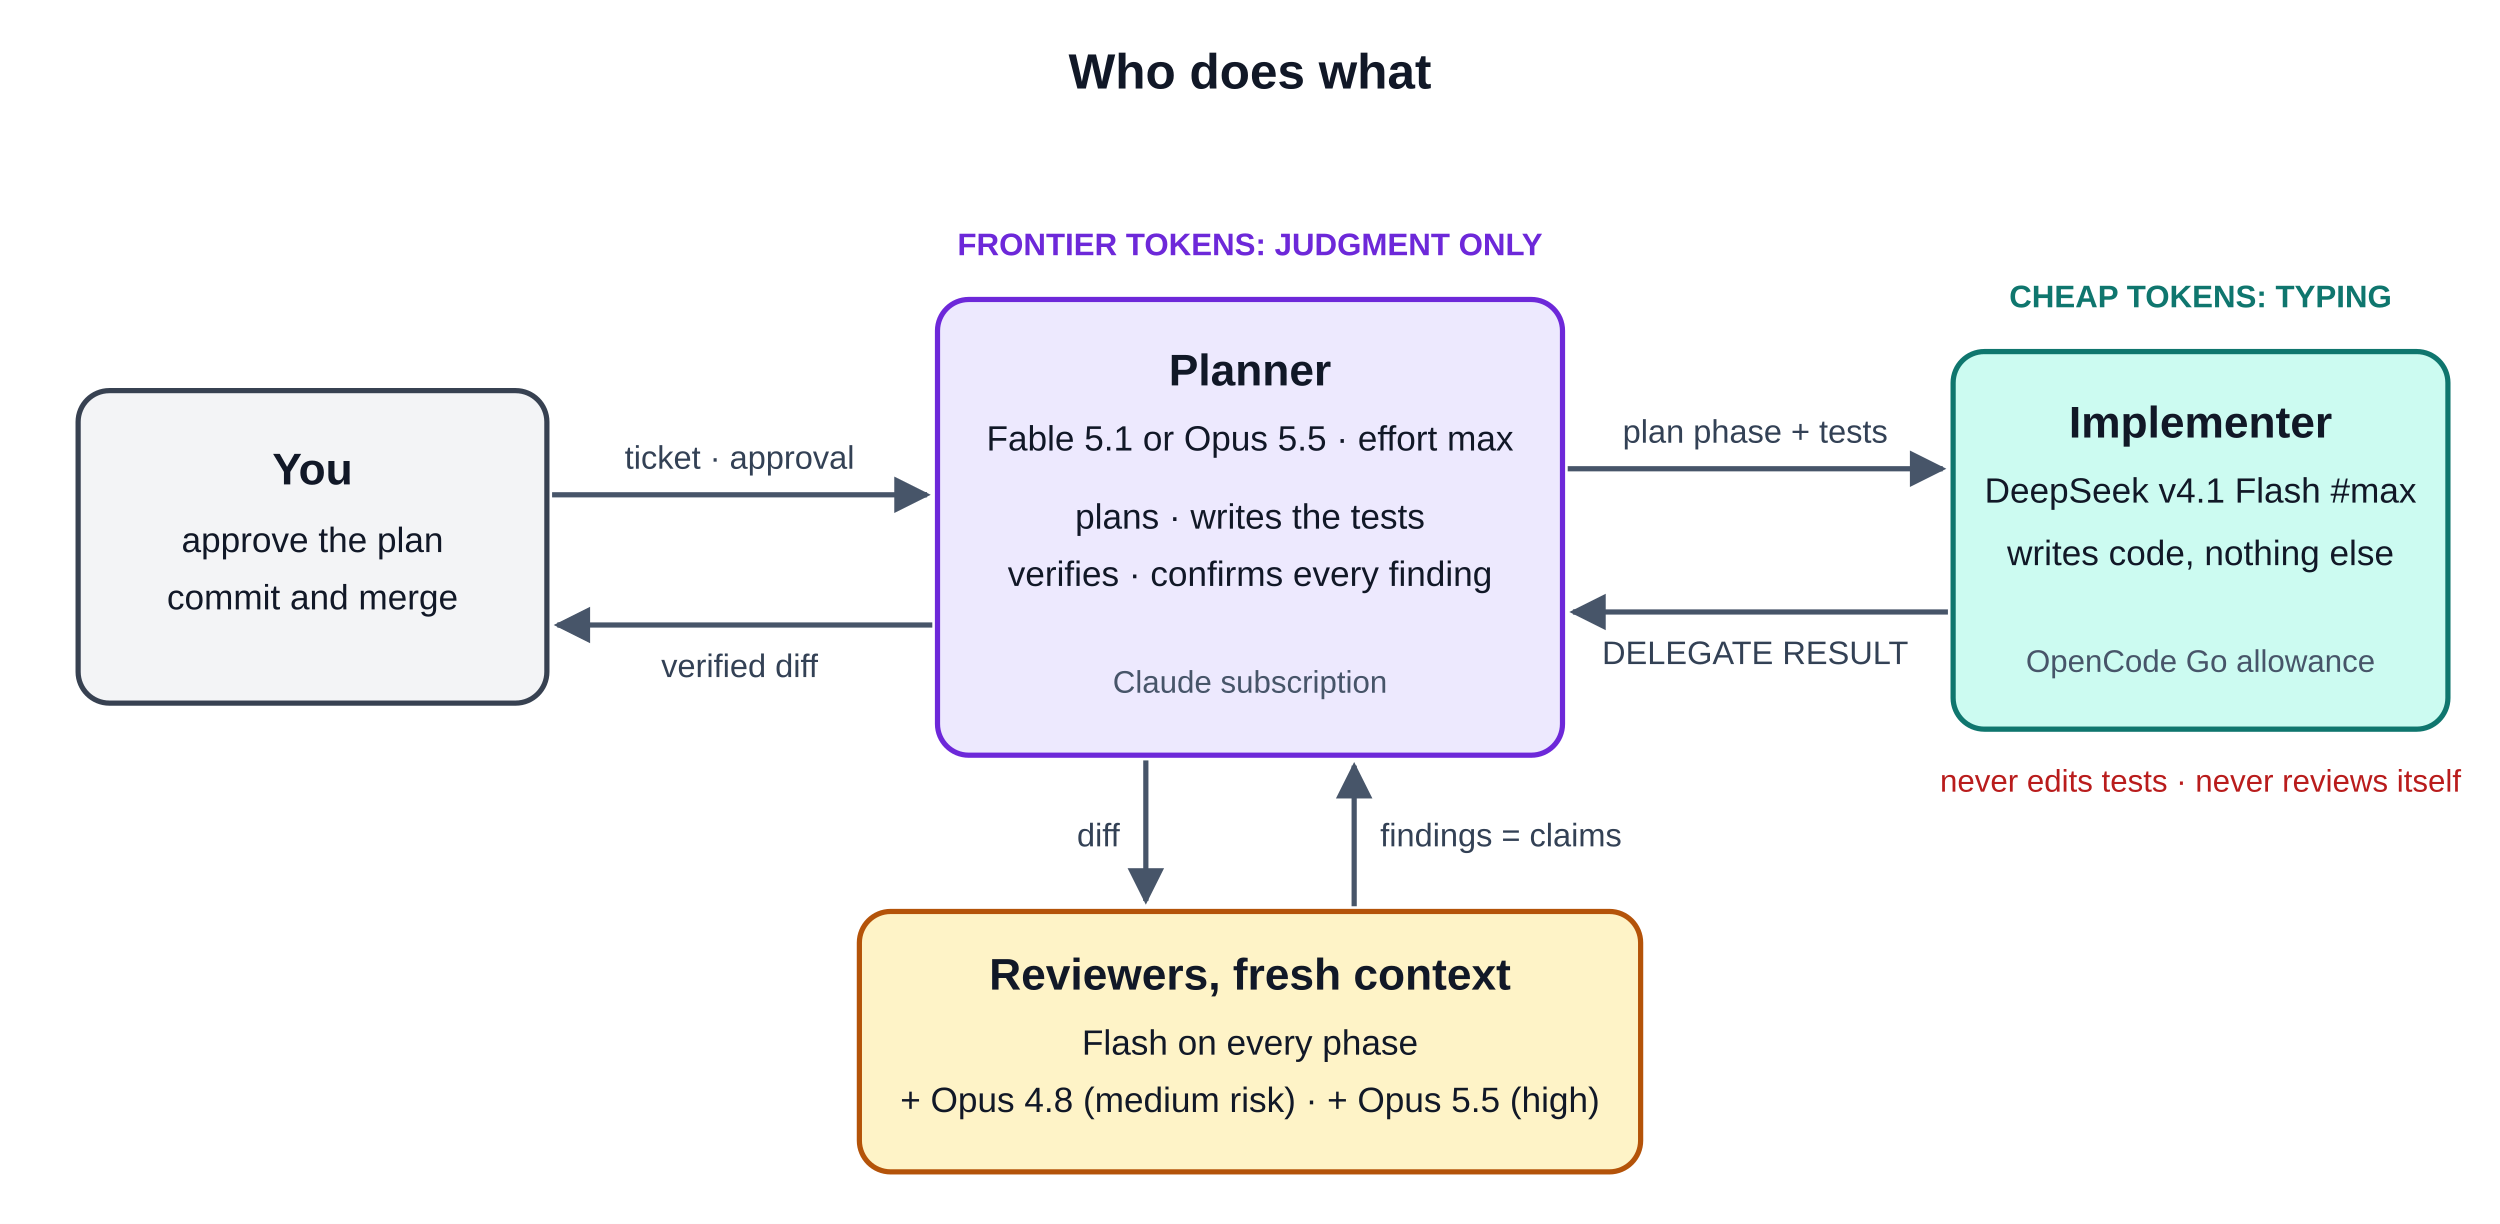
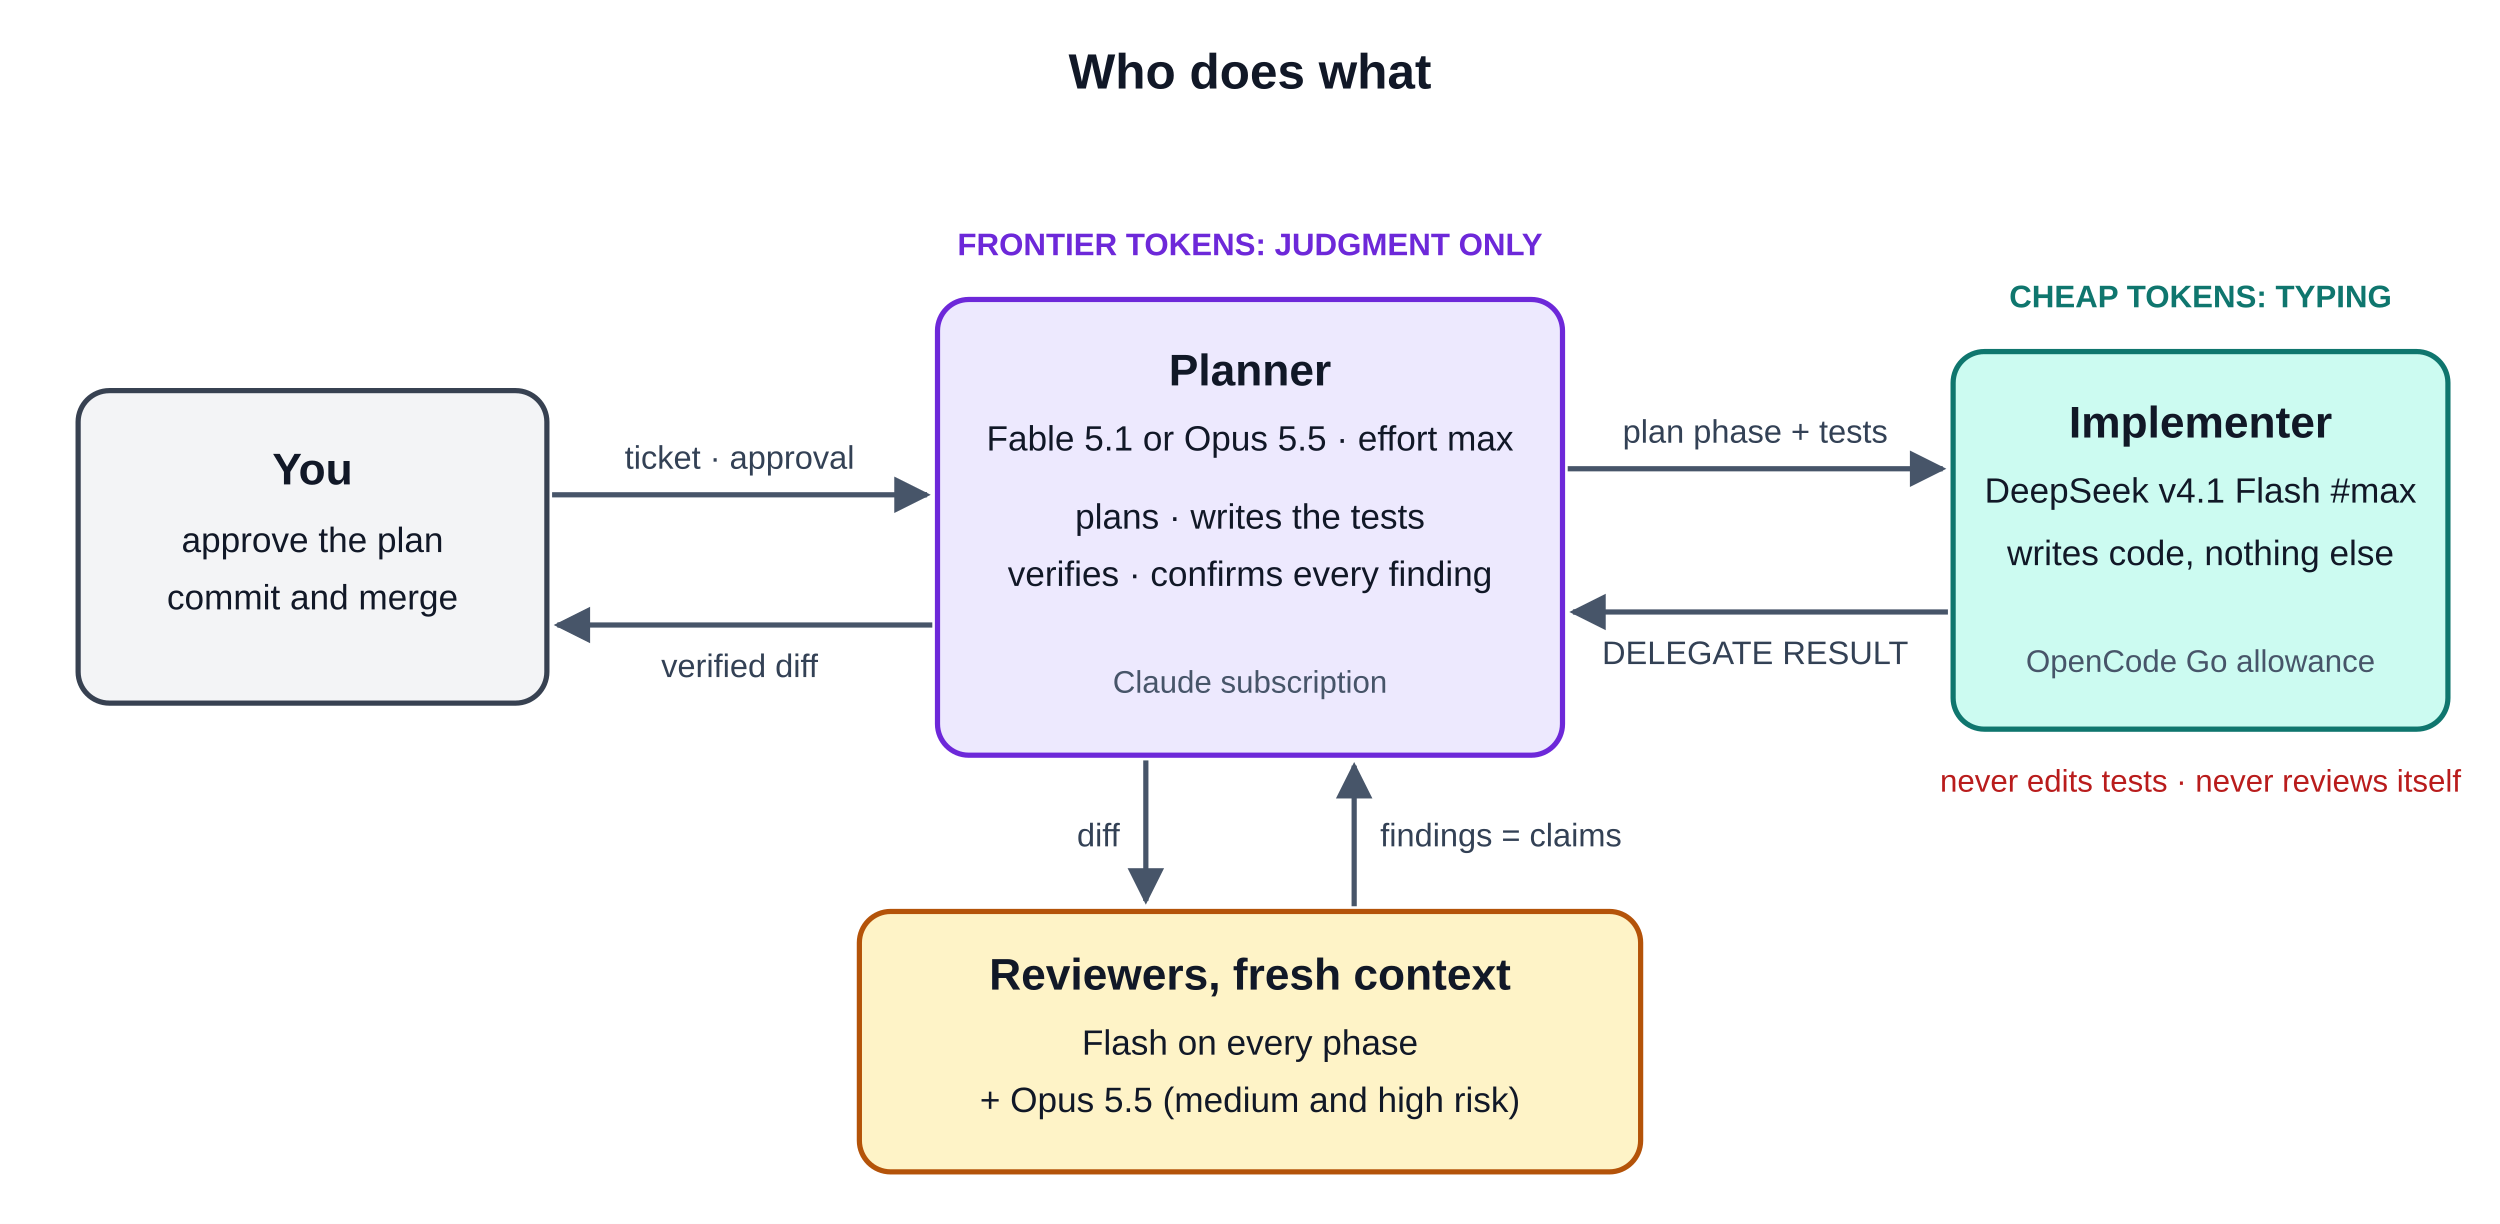
<svg xmlns="http://www.w3.org/2000/svg" viewBox="0 0 960 470" width="960" height="470">
  <defs>
    <marker id="a" viewBox="0 0 10 10" refX="9" refY="5" markerWidth="7" markerHeight="7" orient="auto-start-reverse">
      <path d="M0,0 L10,5 L0,10 z" fill="#475569" />
    </marker>
    <style>text{font-family:-apple-system,"Helvetica Neue",Arial,sans-serif;fill:#111827}.t{font-size:17px;font-weight:700}.s{font-size:13.5px}.m{font-size:12px;fill:#475569}.l{font-size:12.5px;fill:#334155}</style>
  </defs>
  <rect width="960" height="470" fill="#ffffff" />
  <text x="480" y="34" text-anchor="middle" class="t" style="font-size:19px">Who does what</text>
  <text x="480" y="98" text-anchor="middle" class="m" style="fill:#6d28d9;font-weight:600">FRONTIER TOKENS: JUDGMENT ONLY</text>
  <text x="845" y="118" text-anchor="middle" class="m" style="fill:#0f766e;font-weight:600">CHEAP TOKENS: TYPING</text>
  <rect x="30" y="150" width="180" height="120" rx="12" fill="#f3f4f6" stroke="#374151" stroke-width="2" />
  <text x="120" y="186" text-anchor="middle" class="t">You</text>
  <text x="120" y="212" text-anchor="middle" class="s">approve the plan</text>
  <text x="120" y="234" text-anchor="middle" class="s">commit and merge</text>
  <rect x="360" y="115" width="240" height="175" rx="12" fill="#ede9fe" stroke="#6d28d9" stroke-width="2" />
  <text x="480" y="148" text-anchor="middle" class="t">Planner</text>
  <text x="480" y="173" text-anchor="middle" class="s">Fable 5.1 or Opus 5.5 · effort max</text>
  <text x="480" y="203" text-anchor="middle" class="s">plans · writes the tests</text>
  <text x="480" y="225" text-anchor="middle" class="s">verifies · confirms every finding</text>
  <text x="480" y="266" text-anchor="middle" class="m">Claude subscription</text>
  <rect x="750" y="135" width="190" height="145" rx="12" fill="#ccfbf1" stroke="#0f766e" stroke-width="2" />
  <text x="845" y="168" text-anchor="middle" class="t">Implementer</text>
  <text x="845" y="193" text-anchor="middle" class="s">DeepSeek v4.1 Flash #max</text>
  <text x="845" y="217" text-anchor="middle" class="s">writes code, nothing else</text>
  <text x="845" y="258" text-anchor="middle" class="m">OpenCode Go allowance</text>
  <text x="845" y="304" text-anchor="middle" class="m" style="fill:#b91c1c">never edits tests · never reviews itself</text>
  <rect x="330" y="350" width="300" height="100" rx="12" fill="#fef3c7" stroke="#b45309" stroke-width="2" />
  <text x="480" y="380" text-anchor="middle" class="t">Reviewers, fresh context</text>
  <text x="480" y="405" text-anchor="middle" class="s">Flash on every phase</text>
-   <text x="480" y="427" text-anchor="middle" class="s">+ Opus 4.8 (medium risk) · + Opus 5.5 (high)</text>
+   <text x="480" y="427" text-anchor="middle" class="s">+ Opus 5.5 (medium and high risk)</text>
  <line x1="212" y1="190" x2="356" y2="190" stroke="#475569" stroke-width="2" marker-end="url(#a)" />
  <text x="284" y="180" text-anchor="middle" class="l">ticket · approval</text>
  <line x1="358" y1="240" x2="214" y2="240" stroke="#475569" stroke-width="2" marker-end="url(#a)" />
  <text x="284" y="260" text-anchor="middle" class="l">verified diff</text>
  <line x1="602" y1="180" x2="746" y2="180" stroke="#475569" stroke-width="2" marker-end="url(#a)" />
  <text x="674" y="170" text-anchor="middle" class="l">plan phase + tests</text>
  <line x1="748" y1="235" x2="604" y2="235" stroke="#475569" stroke-width="2" marker-end="url(#a)" />
  <text x="674" y="255" text-anchor="middle" class="l">DELEGATE RESULT</text>
  <line x1="440" y1="292" x2="440" y2="346" stroke="#475569" stroke-width="2" marker-end="url(#a)" />
  <text x="430" y="325" text-anchor="end" class="l">diff</text>
  <line x1="520" y1="348" x2="520" y2="294" stroke="#475569" stroke-width="2" marker-end="url(#a)" />
  <text x="530" y="325" class="l">findings = claims</text>
</svg>
